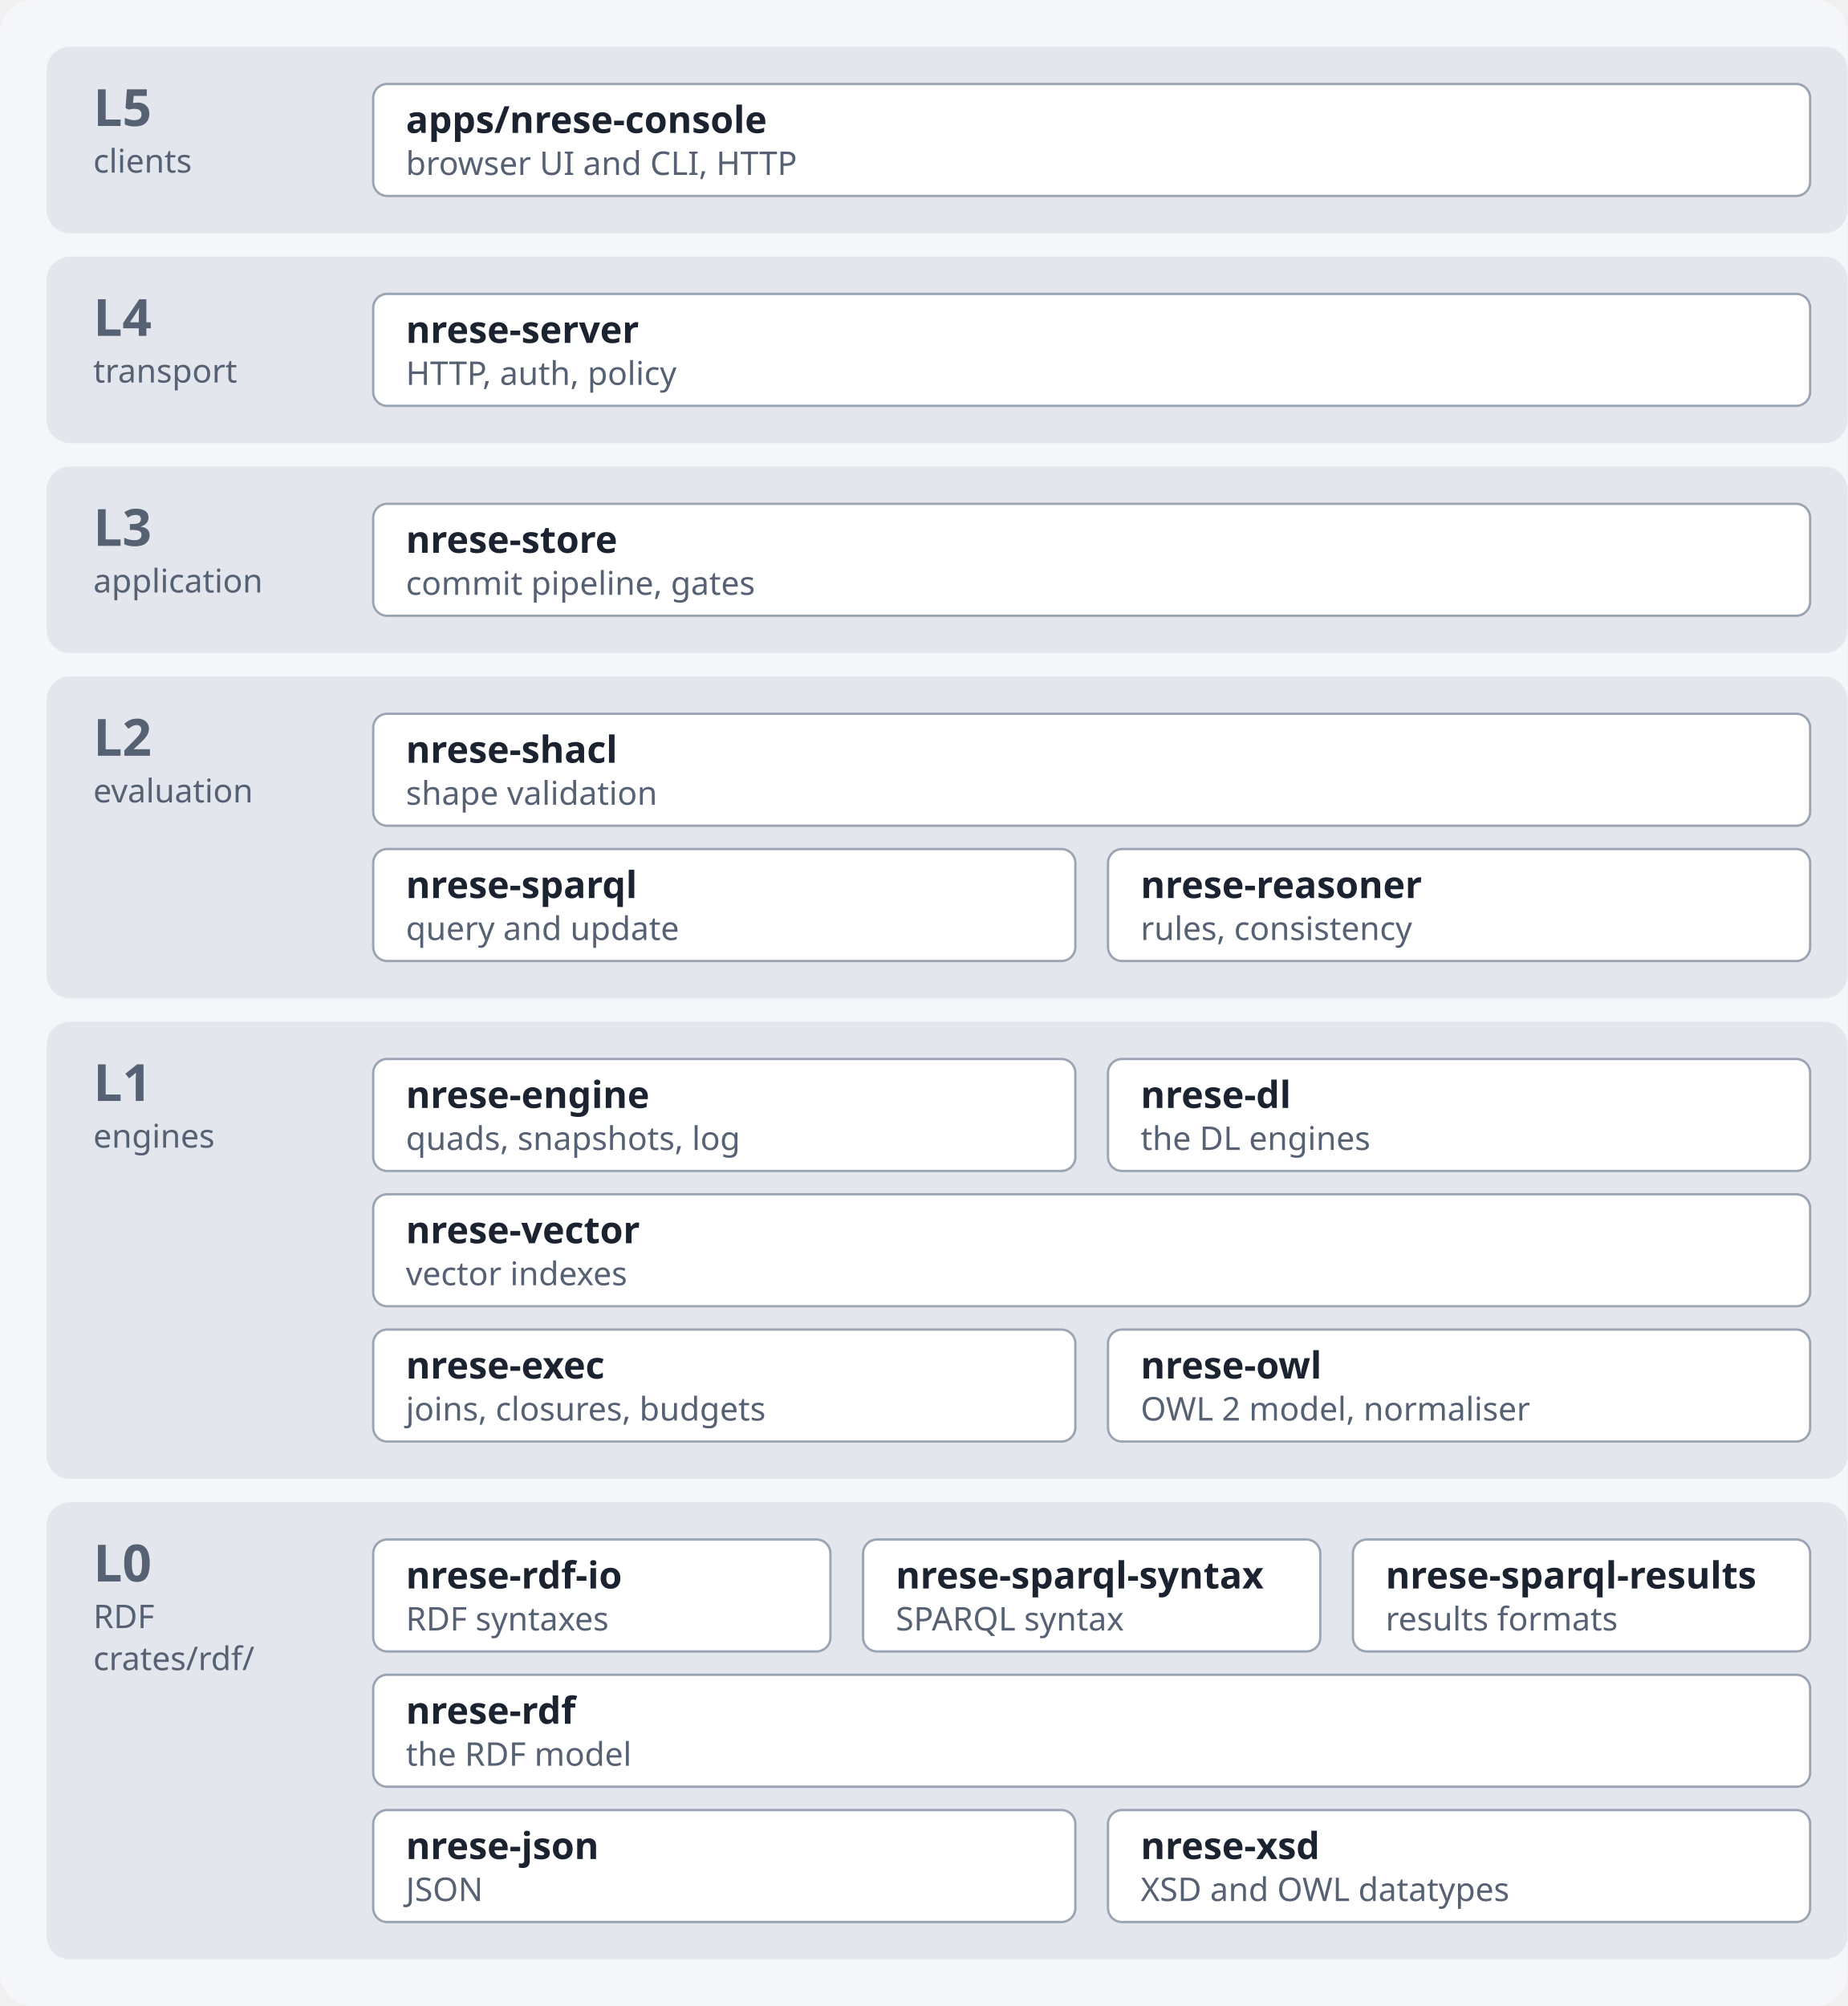
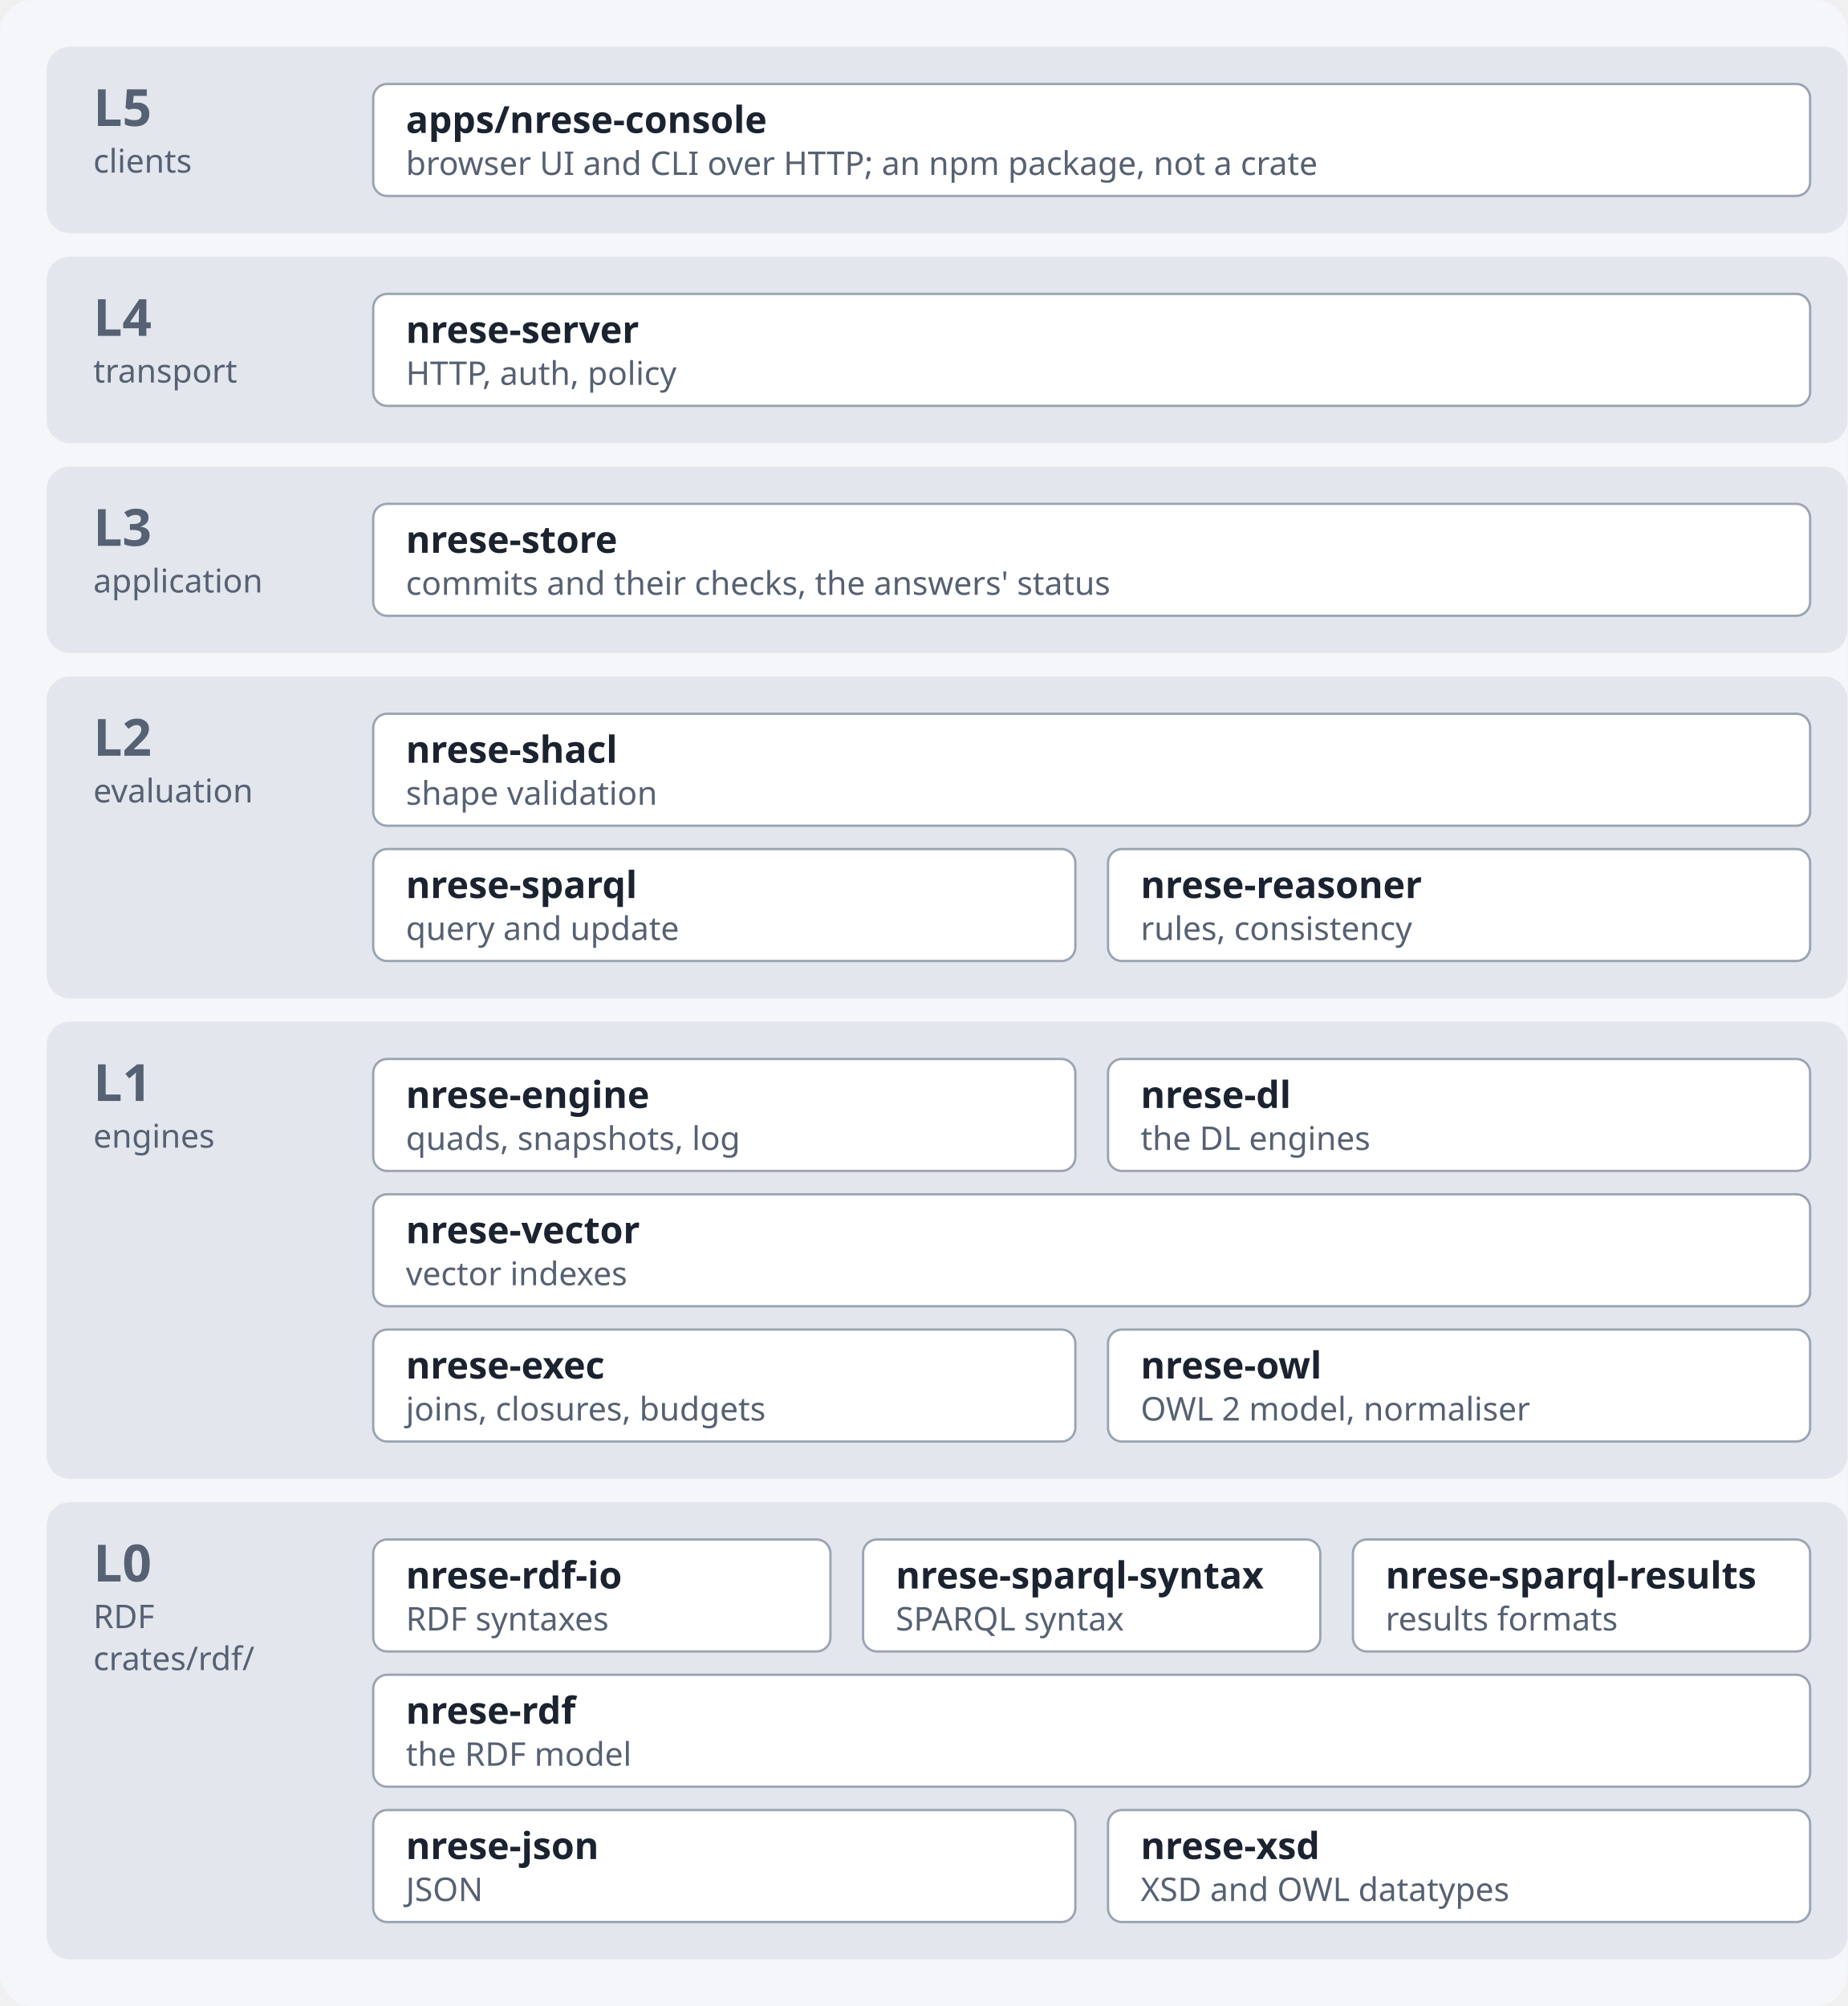
<svg xmlns="http://www.w3.org/2000/svg" viewBox="0 0 792 860" width="792" height="860" role="img" aria-labelledby="title desc">
  <style>
  text { font-family: -apple-system, BlinkMacSystemFont, "Segoe UI", "Noto Sans", Helvetica, Arial, sans-serif; fill: #1B2330; }
  .panel { fill: #F4F6F9; }
  .t { font-size: 18px; font-weight: 600; }
  .n { font-size: 16px; font-weight: 600; }
  .d { font-size: 14px; fill: #566173; }
  .lbl { font-size: 14px; fill: #566173; }
+   .r { font-size: 14px; }
  .lvl { font-size: 22px; font-weight: 600; fill: #566173; }
  .band { fill: #E3E7ED; }
  .boundary { fill: none; stroke: #9AA4B2; stroke-width: 1.2; stroke-dasharray: 6 5; }
  .box { fill: #FFFFFF; stroke: #9AA4B2; stroke-width: 1.2; }
  .chip { fill: #FFFFFF; stroke: #9AA4B2; stroke-width: 1; }
  .client { fill: #1B2330; }
  .client-t { fill: #FFFFFF; font-size: 16px; font-weight: 600; }
  .commit { fill: #EEE8F8; stroke: #6440A8; stroke-width: 2; }
  .commit-chip { fill: #FFFFFF; stroke: #6440A8; stroke-width: 1; }
  .query { fill: #E3F2F0; stroke: #0B766F; stroke-width: 2; }
  .query-chip { fill: #FFFFFF; stroke: #0B766F; stroke-width: 1; }
  .asserted { fill: #E3E7ED; stroke: #9AA4B2; stroke-width: 1; }
  .inferred { fill: #EEE8F8; stroke: #6440A8; stroke-width: 1; }
  .w-tell { fill: #6440A8; font-weight: 600; font-size: 15px; }
  .w-ask { fill: #0B766F; font-weight: 600; font-size: 15px; }
  .w-refuse { fill: #B42330; font-weight: 600; font-size: 15px; }
  .a { fill: none; stroke-width: 1.6; }
  .a-ink { stroke: #566173; }
  .a-tell { stroke: #6440A8; }
  .a-ask { stroke: #0B766F; }
  .a-refuse { stroke: #B42330; stroke-dasharray: 5 4; }
  .m-ink { fill: #566173; }
  .m-tell { fill: #6440A8; }
  .m-ask { fill: #0B766F; }
  .m-refuse { fill: #B42330; }
</style>
  <defs>
    <marker id="h-ink" viewBox="0 0 10 10" refX="9" refY="5" markerWidth="7" markerHeight="7" orient="auto-start-reverse">
      <path class="m-ink" d="M0 0 L10 5 L0 10 z" />
    </marker>
    <marker id="h-tell" viewBox="0 0 10 10" refX="9" refY="5" markerWidth="7" markerHeight="7" orient="auto-start-reverse">
      <path class="m-tell" d="M0 0 L10 5 L0 10 z" />
    </marker>
    <marker id="h-ask" viewBox="0 0 10 10" refX="9" refY="5" markerWidth="7" markerHeight="7" orient="auto-start-reverse">
      <path class="m-ask" d="M0 0 L10 5 L0 10 z" />
    </marker>
    <marker id="h-refuse" viewBox="0 0 10 10" refX="9" refY="5" markerWidth="7" markerHeight="7" orient="auto-start-reverse">
      <path class="m-refuse" d="M0 0 L10 5 L0 10 z" />
    </marker>
  </defs>
  <rect class="panel" x="0" y="0" width="792" height="860" rx="14" />
  <rect class="band" x="20" y="20" width="772" height="80" rx="10" />
  <text x="40" y="54" class="lvl">L5</text>
  <text x="40" y="74" class="d">clients</text>
  <rect class="chip" x="160" y="36" width="616" height="48" rx="6" />
  <text x="174.0" y="57" class="n">apps/nrese-console</text>
-   <text x="174.0" y="75" class="d">browser UI and CLI, HTTP</text>
+   <text x="174.0" y="75" class="d">browser UI and CLI over HTTP; an npm package, not a crate</text>
  <rect class="band" x="20" y="110" width="772" height="80" rx="10" />
  <text x="40" y="144" class="lvl">L4</text>
  <text x="40" y="164" class="d">transport</text>
  <rect class="chip" x="160" y="126" width="616" height="48" rx="6" />
  <text x="174.0" y="147" class="n">nrese-server</text>
  <text x="174.0" y="165" class="d">HTTP, auth, policy</text>
  <rect class="band" x="20" y="200" width="772" height="80" rx="10" />
  <text x="40" y="234" class="lvl">L3</text>
  <text x="40" y="254" class="d">application</text>
  <rect class="chip" x="160" y="216" width="616" height="48" rx="6" />
  <text x="174.0" y="237" class="n">nrese-store</text>
-   <text x="174.0" y="255" class="d">commit pipeline, gates</text>
+   <text x="174.0" y="255" class="d">commits and their checks, the answers' status</text>
  <rect class="band" x="20" y="290" width="772" height="138" rx="10" />
  <text x="40" y="324" class="lvl">L2</text>
  <text x="40" y="344" class="d">evaluation</text>
  <rect class="chip" x="160" y="306" width="616" height="48" rx="6" />
  <text x="174.0" y="327" class="n">nrese-shacl</text>
  <text x="174.0" y="345" class="d">shape validation</text>
  <rect class="chip" x="160" y="364" width="301" height="48" rx="6" />
  <text x="174.0" y="385" class="n">nrese-sparql</text>
  <text x="174.0" y="403" class="d">query and update</text>
  <rect class="chip" x="475" y="364" width="301" height="48" rx="6" />
  <text x="489.0" y="385" class="n">nrese-reasoner</text>
  <text x="489.0" y="403" class="d">rules, consistency</text>
  <rect class="band" x="20" y="438" width="772" height="196" rx="10" />
  <text x="40" y="472" class="lvl">L1</text>
  <text x="40" y="492" class="d">engines</text>
  <rect class="chip" x="160" y="454" width="301" height="48" rx="6" />
  <text x="174.0" y="475" class="n">nrese-engine</text>
  <text x="174.0" y="493" class="d">quads, snapshots, log</text>
  <rect class="chip" x="475" y="454" width="301" height="48" rx="6" />
  <text x="489.0" y="475" class="n">nrese-dl</text>
  <text x="489.0" y="493" class="d">the DL engines</text>
  <rect class="chip" x="160" y="512" width="616" height="48" rx="6" />
  <text x="174.0" y="533" class="n">nrese-vector</text>
  <text x="174.0" y="551" class="d">vector indexes</text>
  <rect class="chip" x="160" y="570" width="301" height="48" rx="6" />
  <text x="174.0" y="591" class="n">nrese-exec</text>
  <text x="174.0" y="609" class="d">joins, closures, budgets</text>
  <rect class="chip" x="475" y="570" width="301" height="48" rx="6" />
  <text x="489.0" y="591" class="n">nrese-owl</text>
  <text x="489.0" y="609" class="d">OWL 2 model, normaliser</text>
  <rect class="band" x="20" y="644" width="772" height="196" rx="10" />
  <text x="40" y="678" class="lvl">L0</text>
  <text x="40" y="698" class="d">RDF</text>
  <text x="40" y="716" class="d">crates/rdf/</text>
  <rect class="chip" x="160" y="660" width="196" height="48" rx="6" />
  <text x="174.0" y="681" class="n">nrese-rdf-io</text>
  <text x="174.0" y="699" class="d">RDF syntaxes</text>
  <rect class="chip" x="370" y="660" width="196" height="48" rx="6" />
  <text x="384.0" y="681" class="n">nrese-sparql-syntax</text>
  <text x="384.0" y="699" class="d">SPARQL syntax</text>
  <rect class="chip" x="580" y="660" width="196" height="48" rx="6" />
  <text x="594.0" y="681" class="n">nrese-sparql-results</text>
  <text x="594.0" y="699" class="d">results formats</text>
  <rect class="chip" x="160" y="718" width="616" height="48" rx="6" />
  <text x="174.0" y="739" class="n">nrese-rdf</text>
  <text x="174.0" y="757" class="d">the RDF model</text>
  <rect class="chip" x="160" y="776" width="301" height="48" rx="6" />
  <text x="174.0" y="797" class="n">nrese-json</text>
  <text x="174.0" y="815" class="d">JSON</text>
  <rect class="chip" x="475" y="776" width="301" height="48" rx="6" />
  <text x="489.0" y="797" class="n">nrese-xsd</text>
  <text x="489.0" y="815" class="d">XSD and OWL datatypes</text>
</svg>
